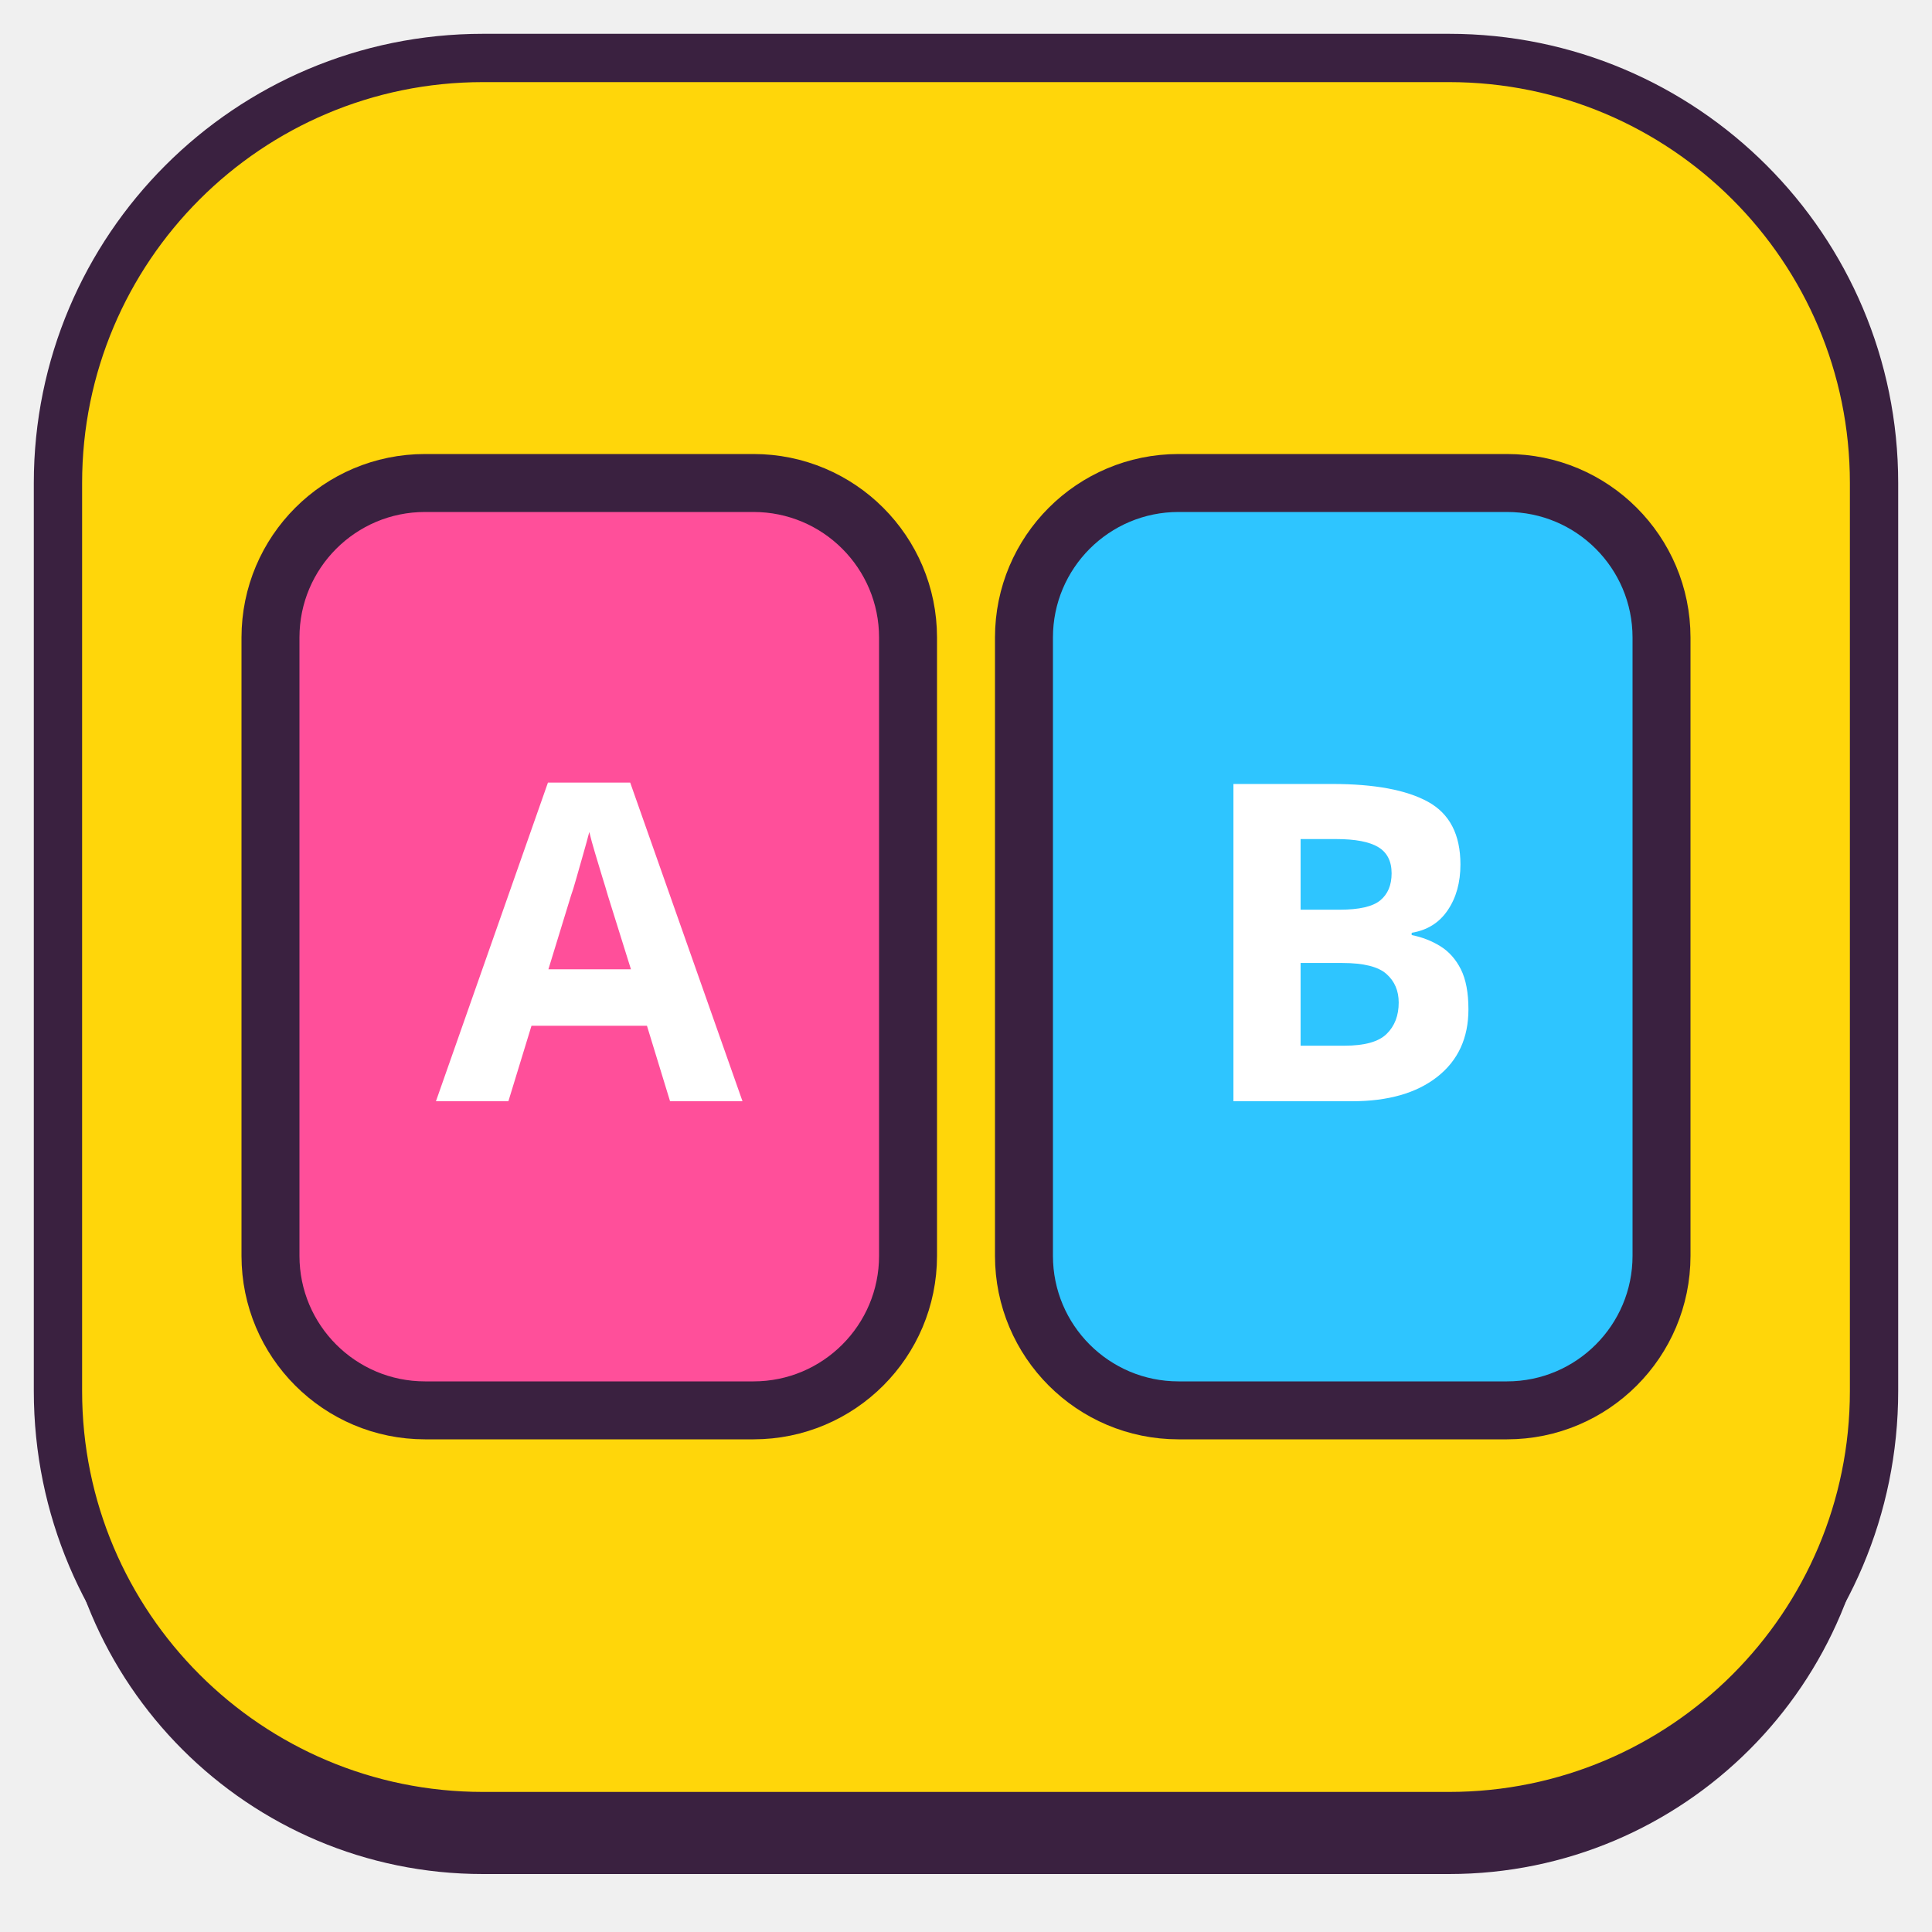
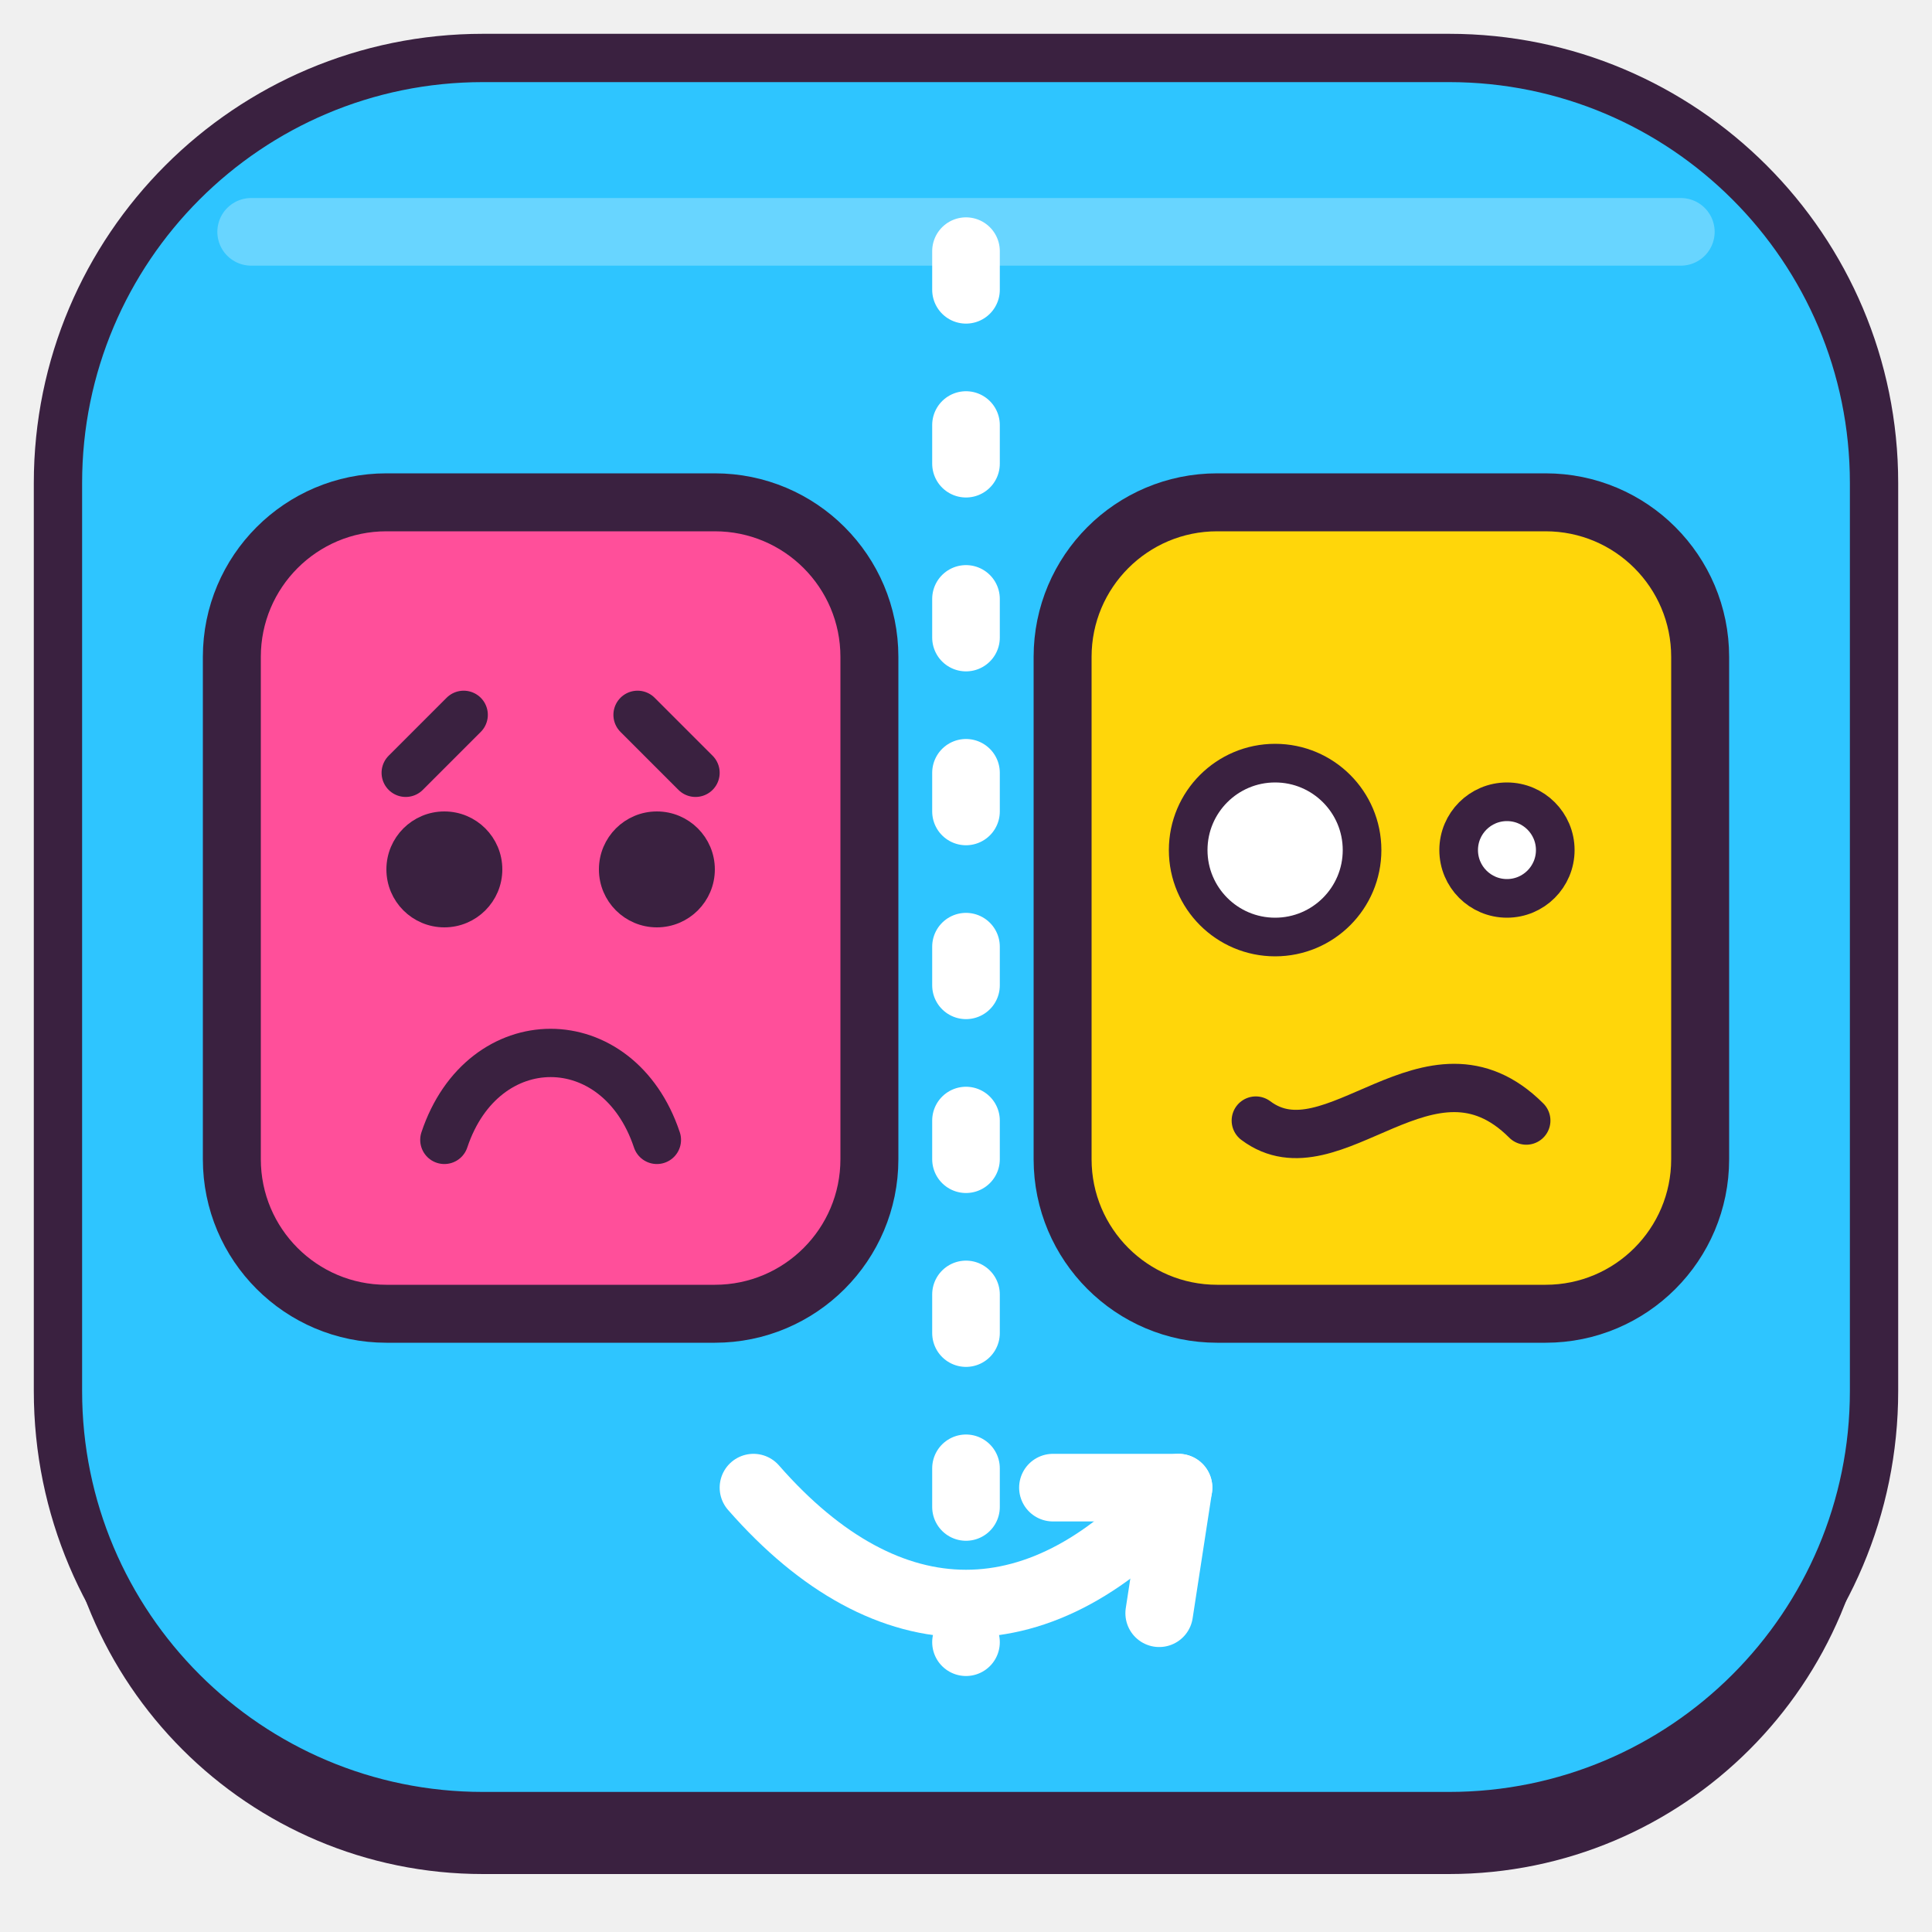
- <svg xmlns="http://www.w3.org/2000/svg" viewBox="0 0 200 200" role="img" aria-label="Plutôt Ça">
+ <svg xmlns="http://www.w3.org/2000/svg" viewBox="0 0 200 200" role="img" aria-label="Le Pire des Deux">
  <rect x="6" y="12" width="188" height="182" rx="44" fill="#3a2140" />
-   <rect x="6" y="6" width="188" height="182" rx="44" fill="#ffd60a" stroke="#3a2140" stroke-width="5" />
-   <g stroke="#3a2140" stroke-width="6">
-     <rect x="28" y="50" width="66" height="96" rx="16" fill="#ff4f9a" />
-     <rect x="106" y="50" width="66" height="96" rx="16" fill="#2ec5ff" />
-   </g>
-   <g font-family="Fredoka, sans-serif" font-weight="700" font-size="46" text-anchor="middle" fill="#fff">
-     <text x="61" y="114">A</text>
-     <text x="139" y="114">B</text>
+   <rect x="6" y="6" width="188" height="182" rx="44" fill="#2ec5ff" stroke="#3a2140" stroke-width="5" />
+   <path d="M26 24h148" stroke="#fff" stroke-width="7" stroke-linecap="round" opacity=".28" />
+   <g stroke="#3a2140" stroke-width="6" stroke-linejoin="round" stroke-linecap="round">
+     <path d="M100 26V170" stroke-dasharray="4 14" stroke="#fff" stroke-width="7" />
+     <rect x="24" y="52" width="66" height="84" rx="16" fill="#ff4f9a" />
+     <rect x="110" y="52" width="66" height="84" rx="16" fill="#ffd60a" />
+     <path d="M42 80l6-6M72 80l-6-6" fill="none" stroke-width="5" />
+     <circle cx="46" cy="90" r="5" fill="#3a2140" stroke-width="2" />
+     <circle cx="68" cy="90" r="5" fill="#3a2140" stroke-width="2" />
+     <path d="M46 118C50 106 64 106 68 118" fill="none" stroke-width="5" />
+     <circle cx="132" cy="88" r="9" fill="#fff" stroke-width="4" />
+     <circle cx="156" cy="88" r="5" fill="#fff" stroke-width="4" />
+     <path d="M130 116C138 122 148 106 158 116" fill="none" stroke-width="5" />
+     <path d="M78 154C92 170 108 170 122 154" fill="none" stroke="#fff" stroke-width="7" />
+     <path d="M122 154l-13 0M122 154l-2 13" fill="none" stroke="#fff" stroke-width="7" />
  </g>
</svg>
